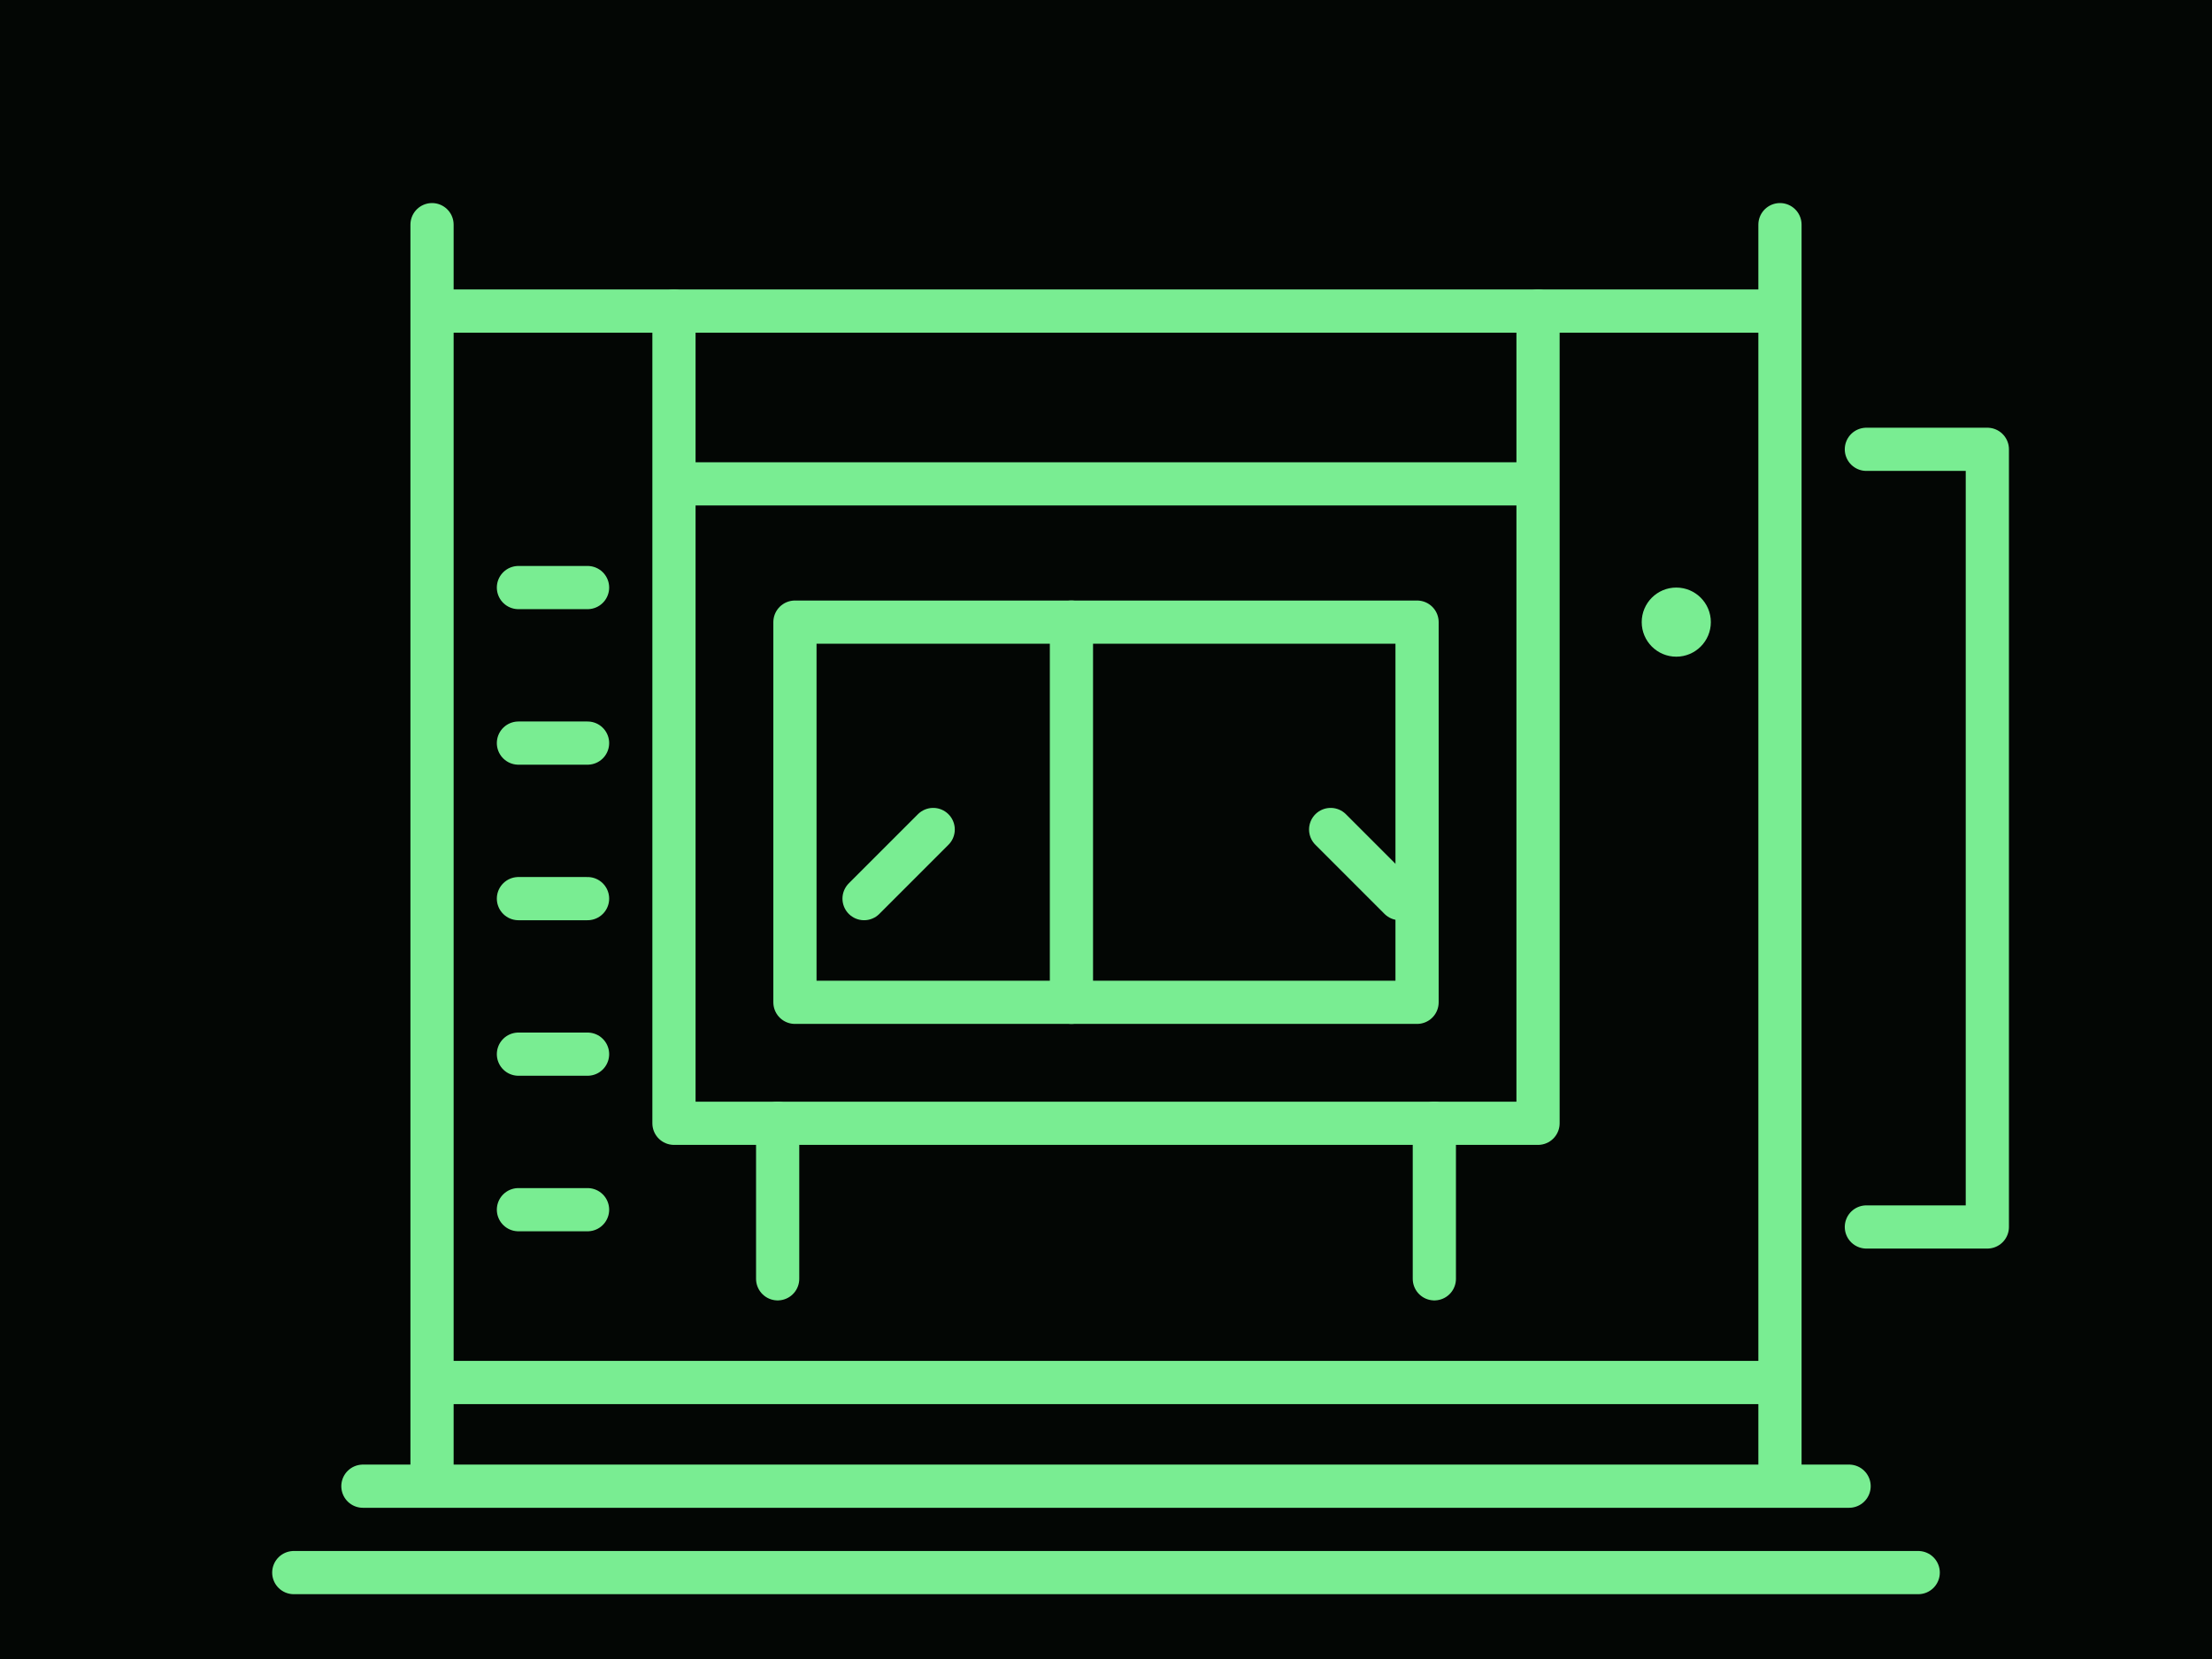
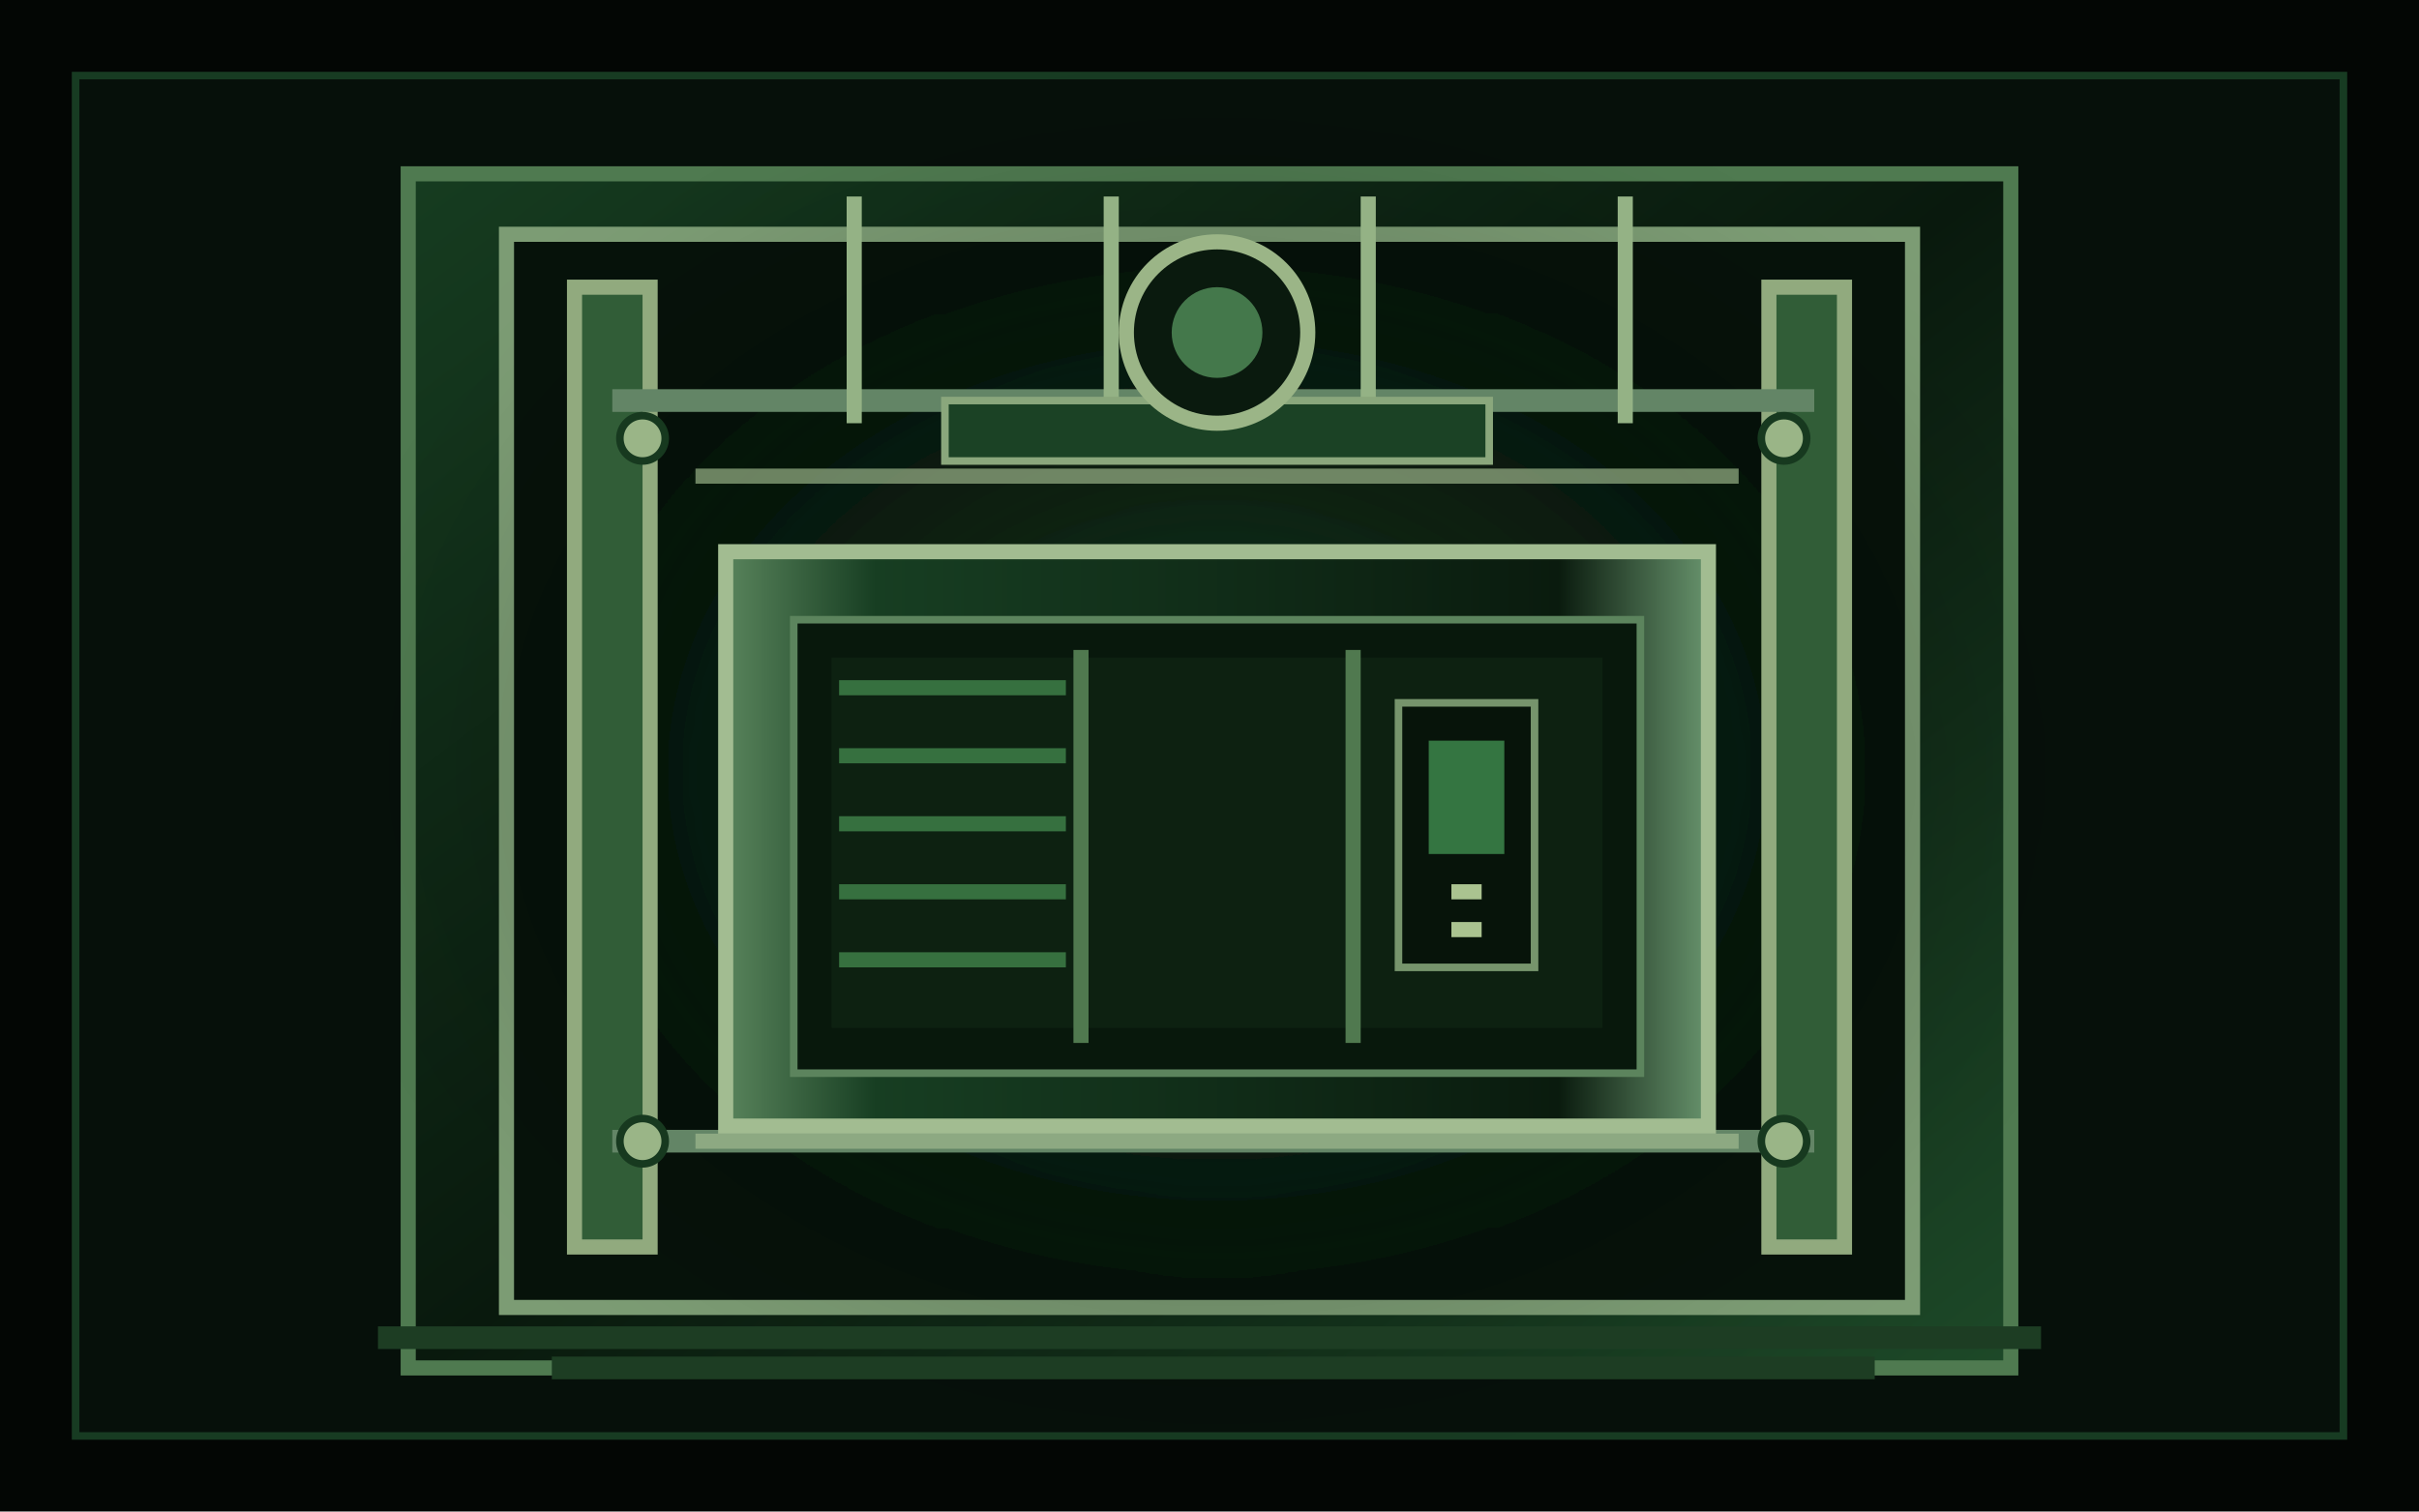
- <svg xmlns="http://www.w3.org/2000/svg" width="128" height="96" viewBox="0 0 128 96" fill="none">
-   <rect width="128" height="96" fill="#030604" />
-   <g stroke="#79ed92" stroke-width="2.5" stroke-linecap="round" stroke-linejoin="round">
-     <path d="M25 13v72M103 13v72M25 18h78M25 80h78" />
-     <path d="M39 18v10M89 18v10M39 28h50v37H39zM46 36h36v22H46z" />
-     <path d="M62 36v22M54 48l-4 4M77 48l4 4M45 65v9M83 65v9" />
-     <path d="M21 86h86M17 91h94M108 26h7v45h-7" />
-     <path d="M30 34h4M30 43h4M30 52h4M30 61h4M30 70h4" />
+ <svg xmlns="http://www.w3.org/2000/svg" width="320" height="200" viewBox="0 0 320 200" role="img" aria-label="停止した貨物昇降機の昇降路">
+   <defs>
+     <linearGradient id="lift-shaft" x1="0" y1="0" x2="1" y2="1">
+       <stop stop-color="#163c20" />
+       <stop offset=".5" stop-color="#09190d" />
+       <stop offset="1" stop-color="#1d4928" />
+     </linearGradient>
+     <linearGradient id="lift-car" x1="0" y1="0" x2="1" y2="0">
+       <stop stop-color="#57825a" />
+       <stop offset=".15" stop-color="#173e22" />
+       <stop offset=".85" stop-color="#0a1b0e" />
+       <stop offset="1" stop-color="#65906a" />
+     </linearGradient>
+     <radialGradient id="lift-glow">
+       <stop stop-color="#367a40" stop-opacity=".45" />
+       <stop offset="1" stop-color="#030604" stop-opacity="0" />
+     </radialGradient>
+     <filter id="lift-blur">
+       <feGaussianBlur stdDeviation="8" />
+     </filter>
+   </defs>
+   <rect width="320" height="200" fill="#030604" />
+   <rect x="10" y="10" width="300" height="180" fill="#06100a" stroke="#173b22" />
+   <path d="M54 23h212v158H54z" fill="url(#lift-shaft)" stroke="#4f7a50" stroke-width="2" />
+   <path d="M67 31h186v142H67z" fill="#06120a" stroke="#7c9c74" stroke-width="2" />
+   <ellipse cx="161" cy="102" rx="116" ry="91" fill="url(#lift-glow)" filter="url(#lift-blur)" />
+   <path d="M76 38h10v127H76zm158 0h10v127h-10z" fill="#315d37" stroke="#91aa7e" stroke-width="2" />
+   <path d="M81 53h159M81 151h159" stroke="#638566" stroke-width="3" />
+   <path d="M113 26v30m34-30v30m34-30v30m34-30v30" stroke="#94b285" stroke-width="2" />
+   <path d="M125 53h72v8h-72z" fill="#1b4225" stroke="#8aa77c" />
+   <circle cx="161" cy="44" r="12" fill="#0a1a0e" stroke="#9bb587" stroke-width="2" />
+   <circle cx="161" cy="44" r="6" fill="#44784b" />
+   <path d="M96 73h130v76H96z" fill="url(#lift-car)" stroke="#a2bc91" stroke-width="2" />
+   <path d="M105 82h112v60H105z" fill="#08180c" stroke="#5c845d" />
+   <path d="M110 87h102v49H110z" fill="#0d2111" />
+   <path d="M143 86v52m36-52v52" stroke="#50794f" stroke-width="2" />
+   <path d="M111 91h30m-30 9h30m-30 9h30m-30 9h30m-30 9h30" stroke="#36703f" stroke-width="2" />
+   <path d="M185 93h18v35h-18z" fill="#07140a" stroke="#76946c" />
+   <path d="M189 98h10v15h-10z" fill="#347541" />
+   <path d="M192 118h4m-4 5h4" stroke="#aac390" stroke-width="2" />
+   <path d="M92 63h138m-138 88h138" stroke="#a3bd91" stroke-opacity=".65" stroke-width="2" />
+   <path d="M50 177h220m-197 4h175" stroke="#1d3d23" stroke-width="3" />
+   <g fill="#9ab587" stroke="#17391f">
+     <circle cx="85" cy="58" r="3" />
+     <circle cx="236" cy="58" r="3" />
+     <circle cx="85" cy="151" r="3" />
+     <circle cx="236" cy="151" r="3" />
  </g>
-   <circle cx="97" cy="36" r="2" fill="#79ed92" />
</svg>
